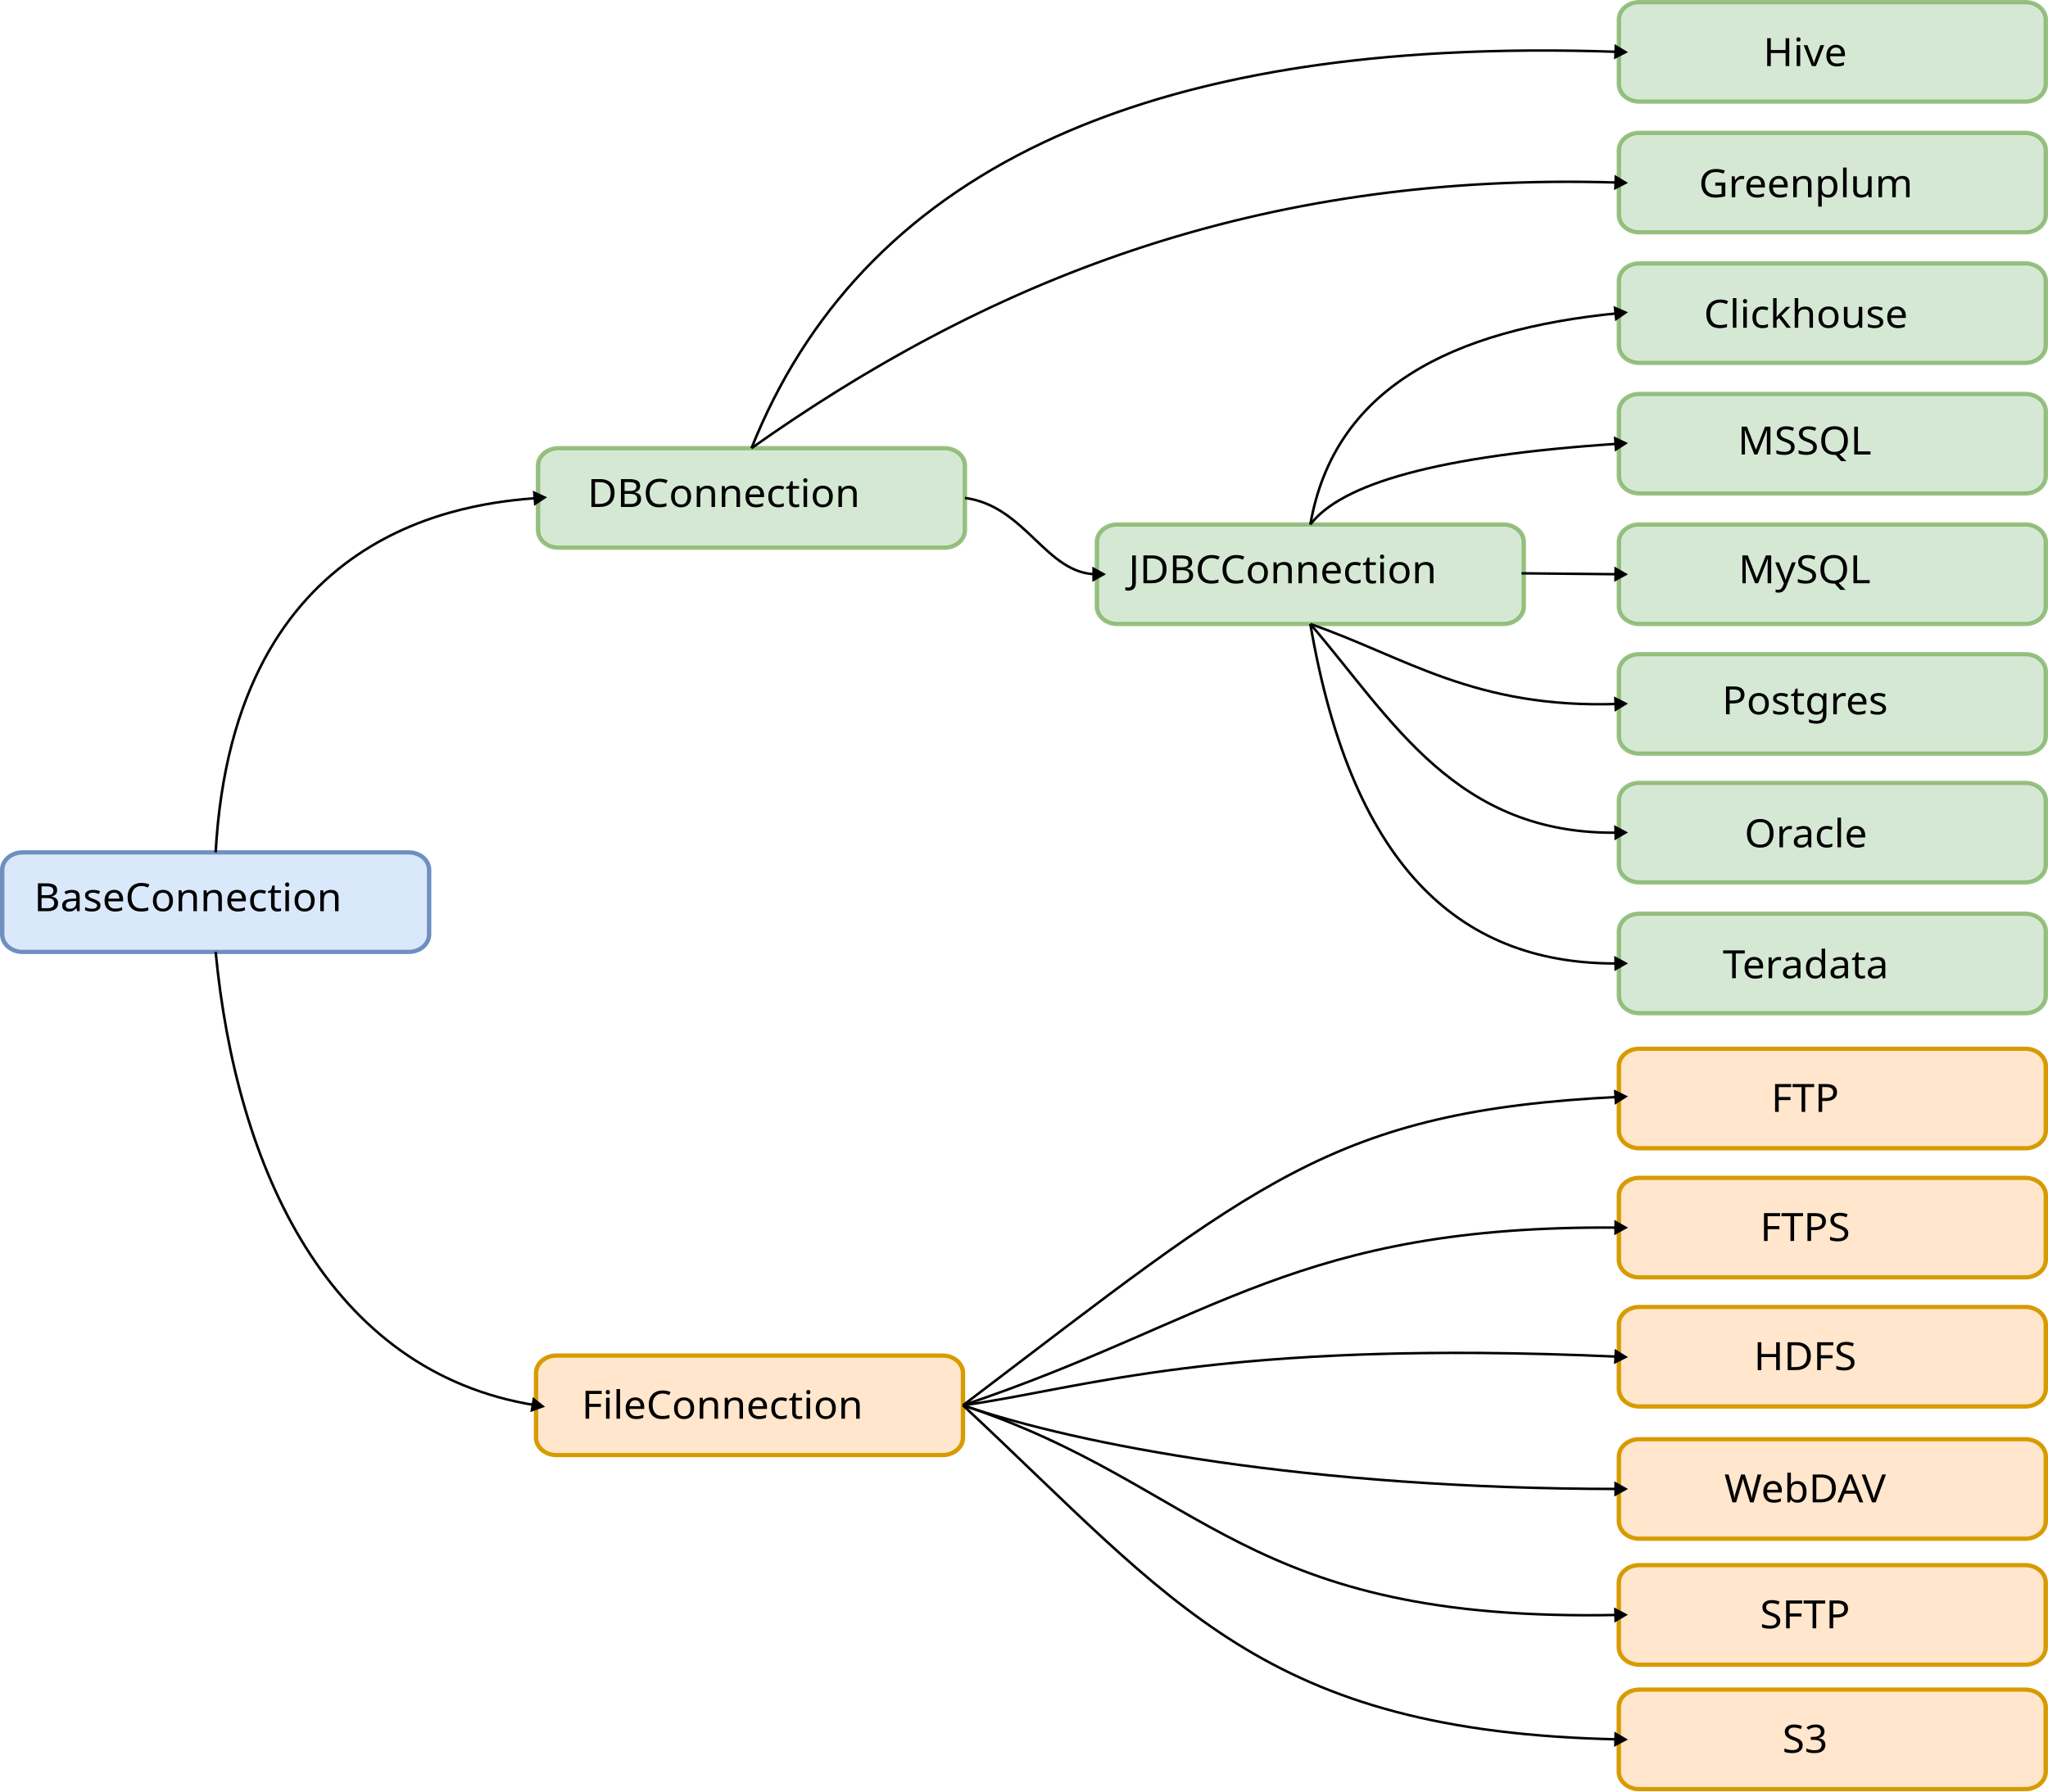
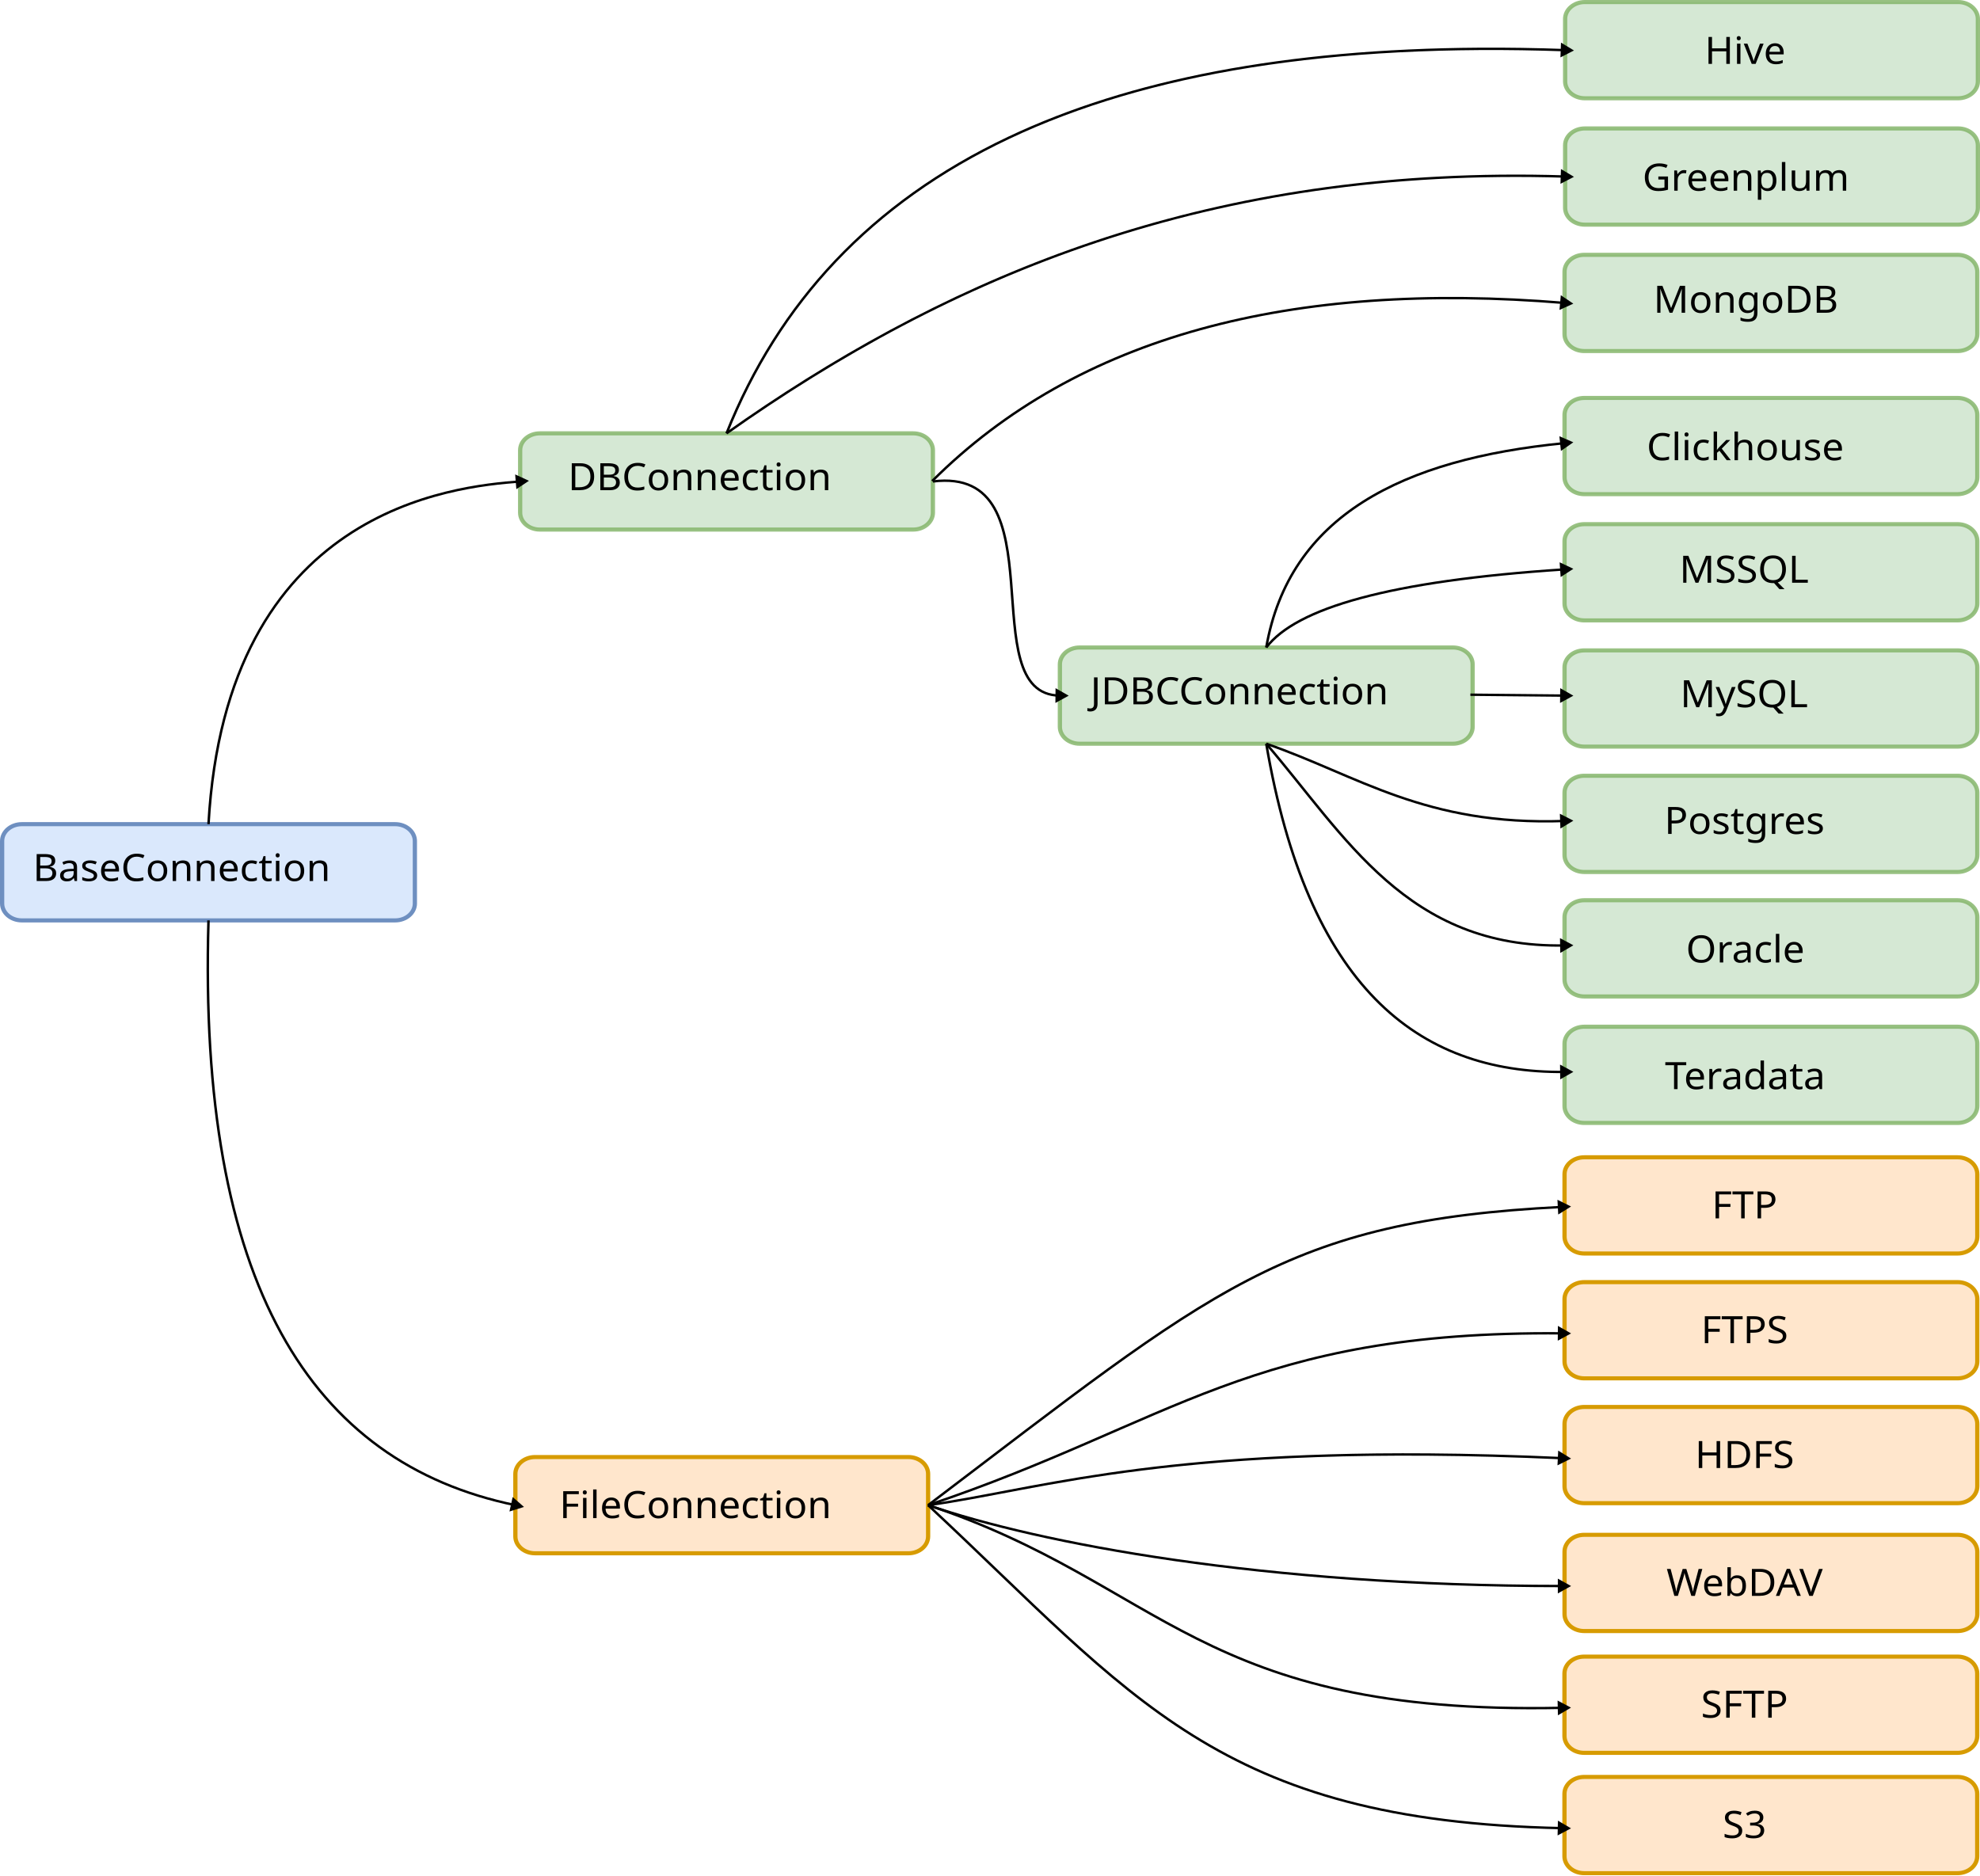
- <svg xmlns="http://www.w3.org/2000/svg" version="1.1" id="svg55" width="1215.637" height="1063.478" viewBox="0 0 1215.637 1063.478">
+ <svg xmlns="http://www.w3.org/2000/svg" version="1.1" id="svg55" width="1215.637" height="1151.455" viewBox="0 0 1215.637 1151.454">
  <defs id="defs59">
+     <marker style="overflow:visible" id="marker1656" refX="0" refY="0" orient="auto-start-reverse" markerWidth="5.324" markerHeight="6.155" viewBox="0 0 5.324 6.155" preserveAspectRatio="xMidYMid">
+       <path transform="scale(0.5)" style="fill:context-stroke;fill-rule:evenodd;stroke:context-stroke;stroke-width:1pt" d="M 5.77,0 -2.88,5 V -5 Z" id="path1654" />
+     </marker>
+     <marker style="overflow:visible" id="marker1455" refX="0" refY="0" orient="auto-start-reverse" markerWidth="5.324" markerHeight="6.155" viewBox="0 0 5.324 6.155" preserveAspectRatio="xMidYMid">
+       <path transform="scale(0.5)" style="fill:context-stroke;fill-rule:evenodd;stroke:context-stroke;stroke-width:1pt" d="M 5.77,0 -2.88,5 V -5 Z" id="path1453" />
+     </marker>
+     <marker style="overflow:visible" id="TriangleStart" refX="0" refY="0" orient="auto-start-reverse" markerWidth="5.324" markerHeight="6.155" viewBox="0 0 5.324 6.155" preserveAspectRatio="xMidYMid">
+       <path transform="scale(0.5)" style="fill:context-stroke;fill-rule:evenodd;stroke:context-stroke;stroke-width:1pt" d="M 5.77,0 -2.88,5 V -5 Z" id="path135" />
+     </marker>
    <linearGradient id="linearGradient1695">
      <stop style="stop-color:#d5e8d4;stop-opacity:1;" offset="0" id="stop1693" />
    </linearGradient>
  </defs>
  <g id="g61" style="display:inline" transform="matrix(1.000038,0,0,0.9646803,-3.853746,38.05144)">
-     <rect style="display:inline;fill:#d5e8d4;fill-opacity:1;fill-rule:evenodd;stroke:#81b366;stroke-width:2.608;stroke-dasharray:none;stroke-opacity:0.816" id="rect275" width="253.401" height="61.252" x="964.739" y="202.999" ry="10.752" rx="12.102" />
-     <text xml:space="preserve" style="font-style:normal;font-weight:normal;font-size:24px;line-height:1.25;font-family:sans-serif;display:inline;fill:#000000;fill-opacity:1;stroke:none" x="1090.575" y="240.285" id="text2733">
-       <tspan id="tspan2731" x="1090.575" y="240.285" style="font-size:24px;text-align:center;text-anchor:middle">MSSQL</tspan>
-     </text>
-     <rect style="display:inline;fill:#d5e8d4;fill-opacity:1;fill-rule:evenodd;stroke:#81b366;stroke-width:2.608;stroke-dasharray:none;stroke-opacity:0.816" id="rect275-6" width="253.401" height="61.252" x="964.739" y="122.652" ry="10.752" rx="12.102" />
-     <text xml:space="preserve" style="font-style:normal;font-weight:normal;font-size:24px;line-height:1.25;font-family:sans-serif;text-align:center;text-anchor:middle;display:inline;fill:#000000;fill-opacity:1;stroke:none" x="1091.319" y="162.278" id="text2733-0">
-       <tspan id="tspan2731-6" x="1091.319" y="162.278" style="font-size:24px;text-align:center;text-anchor:middle">Clickhouse</tspan>
+     <rect style="display:inline;fill:#d5e8d4;fill-opacity:1;fill-rule:evenodd;stroke:#81b366;stroke-width:2.608;stroke-dasharray:none;stroke-opacity:0.816" id="rect275" width="253.401" height="61.252" x="964.379" y="294.196" ry="10.752" rx="12.102" />
+     <text xml:space="preserve" style="font-style:normal;font-weight:normal;font-size:24px;line-height:1.25;font-family:sans-serif;display:inline;fill:#000000;fill-opacity:1;stroke:none" x="1090.216" y="331.482" id="text2733">
+       <tspan id="tspan2731" x="1090.216" y="331.482" style="font-size:24px;text-align:center;text-anchor:middle">MSSQL</tspan>
+     </text>
+     <rect style="display:inline;fill:#d5e8d4;fill-opacity:1;fill-rule:evenodd;stroke:#81b366;stroke-width:2.608;stroke-dasharray:none;stroke-opacity:0.816" id="rect275-6" width="253.401" height="61.252" x="964.379" y="213.849" ry="10.752" rx="12.102" />
+     <text xml:space="preserve" style="font-style:normal;font-weight:normal;font-size:24px;line-height:1.25;font-family:sans-serif;text-align:center;text-anchor:middle;display:inline;fill:#000000;fill-opacity:1;stroke:none" x="1090.959" y="253.475" id="text2733-0">
+       <tspan id="tspan2731-6" x="1090.959" y="253.475" style="font-size:24px;text-align:center;text-anchor:middle">Clickhouse</tspan>
    </text>
    <rect style="display:inline;fill:#d5e8d4;fill-opacity:1;fill-rule:evenodd;stroke:#81b366;stroke-width:2.608;stroke-dasharray:none;stroke-opacity:0.816" id="rect275-6-4" width="253.401" height="61.252" x="964.739" y="42.306" ry="10.752" rx="12.102" />
+     <rect style="display:inline;fill:#d5e8d4;fill-opacity:1;fill-rule:evenodd;stroke:#81b366;stroke-width:2.608;stroke-dasharray:none;stroke-opacity:0.816" id="rect275-6-4-3" width="253.401" height="61.252" x="964.379" y="122.752" ry="10.752" rx="12.102" />
    <text xml:space="preserve" style="font-style:normal;font-weight:normal;font-size:24px;line-height:1.25;font-family:sans-serif;text-align:center;text-anchor:middle;display:inline;fill:#000000;fill-opacity:1;stroke:none" x="1091.319" y="81.932" id="text2733-0-3">
      <tspan id="tspan2731-6-1" x="1091.319" y="81.932" style="font-size:24px;text-align:center;text-anchor:middle">Greenplum</tspan>
    </text>
-     <rect style="display:inline;fill:#d5e8d4;fill-opacity:1;fill-rule:evenodd;stroke:#81b366;stroke-width:2.608;stroke-dasharray:none;stroke-opacity:0.816" id="rect275-61" width="253.401" height="61.252" x="964.739" y="283.346" ry="10.752" rx="12.102" />
-     <text xml:space="preserve" style="font-style:normal;font-weight:normal;font-size:24px;line-height:1.25;font-family:sans-serif;display:inline;fill:#000000;fill-opacity:1;stroke:none" x="1090.575" y="319.517" id="text2733-8">
-       <tspan id="tspan2731-7" x="1090.575" y="319.517" style="font-size:24px;text-align:center;text-anchor:middle">MySQL</tspan>
-     </text>
-     <rect style="display:inline;fill:#d5e8d4;fill-opacity:1;fill-rule:evenodd;stroke:#81b366;stroke-width:2.608;stroke-dasharray:none;stroke-opacity:0.816" id="rect275-61-7" width="253.401" height="61.252" x="654.911" y="283.346" ry="10.752" rx="12.102" />
-     <text xml:space="preserve" style="font-style:normal;font-weight:normal;font-size:24px;line-height:1.25;font-family:sans-serif;display:inline;fill:#000000;fill-opacity:1;stroke:none" x="780.747" y="319.517" id="text2733-8-4">
-       <tspan id="tspan2731-7-4" x="780.747" y="319.517" style="font-size:24px;text-align:center;text-anchor:middle">JDBCConnection</tspan>
-     </text>
-     <rect style="display:inline;fill:#d5e8d4;fill-opacity:1;fill-rule:evenodd;stroke:#81b366;stroke-width:2.608;stroke-dasharray:none;stroke-opacity:0.816" id="rect275-2" width="253.401" height="61.252" x="964.739" y="363.143" ry="10.752" rx="12.102" />
-     <text xml:space="preserve" style="font-style:normal;font-weight:normal;font-size:24px;line-height:1.25;font-family:sans-serif;display:inline;fill:#000000;fill-opacity:1;stroke:none" x="1090.815" y="400.165" id="text2733-3">
-       <tspan id="tspan2731-75" x="1090.815" y="400.165" style="font-size:24px;text-align:center;text-anchor:middle">Postgres</tspan>
-     </text>
-     <rect style="display:inline;fill:#d5e8d4;fill-opacity:1;fill-rule:evenodd;stroke:#81b366;stroke-width:2.608;stroke-dasharray:none;stroke-opacity:0.816" id="rect275-9" width="253.401" height="61.252" x="964.739" y="442.377" ry="10.752" rx="12.102" />
-     <text xml:space="preserve" style="font-style:normal;font-weight:normal;font-size:24px;line-height:1.25;font-family:sans-serif;display:inline;fill:#000000;fill-opacity:1;stroke:none" x="1091.319" y="482.003" id="text2733-2">
-       <tspan id="tspan2731-2" x="1091.319" y="482.003" style="font-size:24px;text-align:center;text-anchor:middle">Oracle</tspan>
-     </text>
-     <rect style="display:inline;fill:#d5e8d4;fill-opacity:1;fill-rule:evenodd;stroke:#81b366;stroke-width:2.608;stroke-dasharray:none;stroke-opacity:0.816" id="rect275-8" width="253.401" height="61.252" x="964.739" y="522.884" ry="10.752" rx="12.102" />
-     <text xml:space="preserve" style="font-style:normal;font-weight:normal;font-size:24px;line-height:1.25;font-family:sans-serif;text-align:center;text-anchor:middle;display:inline;fill:#000000;fill-opacity:1;stroke:none" x="1091.199" y="562.618" id="text2733-9">
-       <tspan id="tspan2731-73" x="1091.199" y="562.618" style="font-size:24px;text-align:center;text-anchor:middle">Teradata</tspan>
+     <text xml:space="preserve" style="font-style:normal;font-weight:normal;font-size:24px;line-height:1.25;font-family:sans-serif;text-align:center;text-anchor:middle;display:inline;fill:#000000;fill-opacity:1;stroke:none" x="1091.319" y="159.618" id="text2733-0-3-6">
+       <tspan id="tspan2731-6-1-7" x="1091.319" y="159.618" style="font-size:24px;text-align:center;text-anchor:middle">MongoDB</tspan>
+     </text>
+     <rect style="display:inline;fill:#d5e8d4;fill-opacity:1;fill-rule:evenodd;stroke:#81b366;stroke-width:2.608;stroke-dasharray:none;stroke-opacity:0.816" id="rect275-61" width="253.401" height="61.252" x="964.379" y="374.543" ry="10.752" rx="12.102" />
+     <text xml:space="preserve" style="font-style:normal;font-weight:normal;font-size:24px;line-height:1.25;font-family:sans-serif;display:inline;fill:#000000;fill-opacity:1;stroke:none" x="1090.216" y="410.714" id="text2733-8">
+       <tspan id="tspan2731-7" x="1090.216" y="410.714" style="font-size:24px;text-align:center;text-anchor:middle">MySQL</tspan>
+     </text>
+     <rect style="display:inline;fill:#d5e8d4;fill-opacity:1;fill-rule:evenodd;stroke:#81b366;stroke-width:2.608;stroke-dasharray:none;stroke-opacity:0.816" id="rect275-61-7" width="253.401" height="61.252" x="654.551" y="372.697" ry="10.752" rx="12.102" />
+     <text xml:space="preserve" style="font-style:normal;font-weight:normal;font-size:24px;line-height:1.25;font-family:sans-serif;display:inline;fill:#000000;fill-opacity:1;stroke:none" x="780.387" y="408.869" id="text2733-8-4">
+       <tspan id="tspan2731-7-4" x="780.387" y="408.869" style="font-size:24px;text-align:center;text-anchor:middle">JDBCConnection</tspan>
+     </text>
+     <rect style="display:inline;fill:#d5e8d4;fill-opacity:1;fill-rule:evenodd;stroke:#81b366;stroke-width:2.608;stroke-dasharray:none;stroke-opacity:0.816" id="rect275-2" width="253.401" height="61.252" x="964.379" y="454.34" ry="10.752" rx="12.102" />
+     <text xml:space="preserve" style="font-style:normal;font-weight:normal;font-size:24px;line-height:1.25;font-family:sans-serif;display:inline;fill:#000000;fill-opacity:1;stroke:none" x="1090.455" y="491.362" id="text2733-3">
+       <tspan id="tspan2731-75" x="1090.455" y="491.362" style="font-size:24px;text-align:center;text-anchor:middle">Postgres</tspan>
+     </text>
+     <rect style="display:inline;fill:#d5e8d4;fill-opacity:1;fill-rule:evenodd;stroke:#81b366;stroke-width:2.608;stroke-dasharray:none;stroke-opacity:0.816" id="rect275-9" width="253.401" height="61.252" x="964.379" y="533.574" ry="10.752" rx="12.102" />
+     <text xml:space="preserve" style="font-style:normal;font-weight:normal;font-size:24px;line-height:1.25;font-family:sans-serif;display:inline;fill:#000000;fill-opacity:1;stroke:none" x="1090.959" y="573.2" id="text2733-2">
+       <tspan id="tspan2731-2" x="1090.959" y="573.2" style="font-size:24px;text-align:center;text-anchor:middle">Oracle</tspan>
+     </text>
+     <rect style="display:inline;fill:#d5e8d4;fill-opacity:1;fill-rule:evenodd;stroke:#81b366;stroke-width:2.608;stroke-dasharray:none;stroke-opacity:0.816" id="rect275-8" width="253.401" height="61.252" x="964.379" y="614.081" ry="10.752" rx="12.102" />
+     <text xml:space="preserve" style="font-style:normal;font-weight:normal;font-size:24px;line-height:1.25;font-family:sans-serif;text-align:center;text-anchor:middle;display:inline;fill:#000000;fill-opacity:1;stroke:none" x="1090.839" y="653.816" id="text2733-9">
+       <tspan id="tspan2731-73" x="1090.839" y="653.816" style="font-size:24px;text-align:center;text-anchor:middle">Teradata</tspan>
    </text>
    <rect style="display:inline;fill:#d5e8d4;fill-opacity:1;fill-rule:evenodd;stroke:#81b366;stroke-width:2.608;stroke-dasharray:none;stroke-opacity:0.816" id="rect275-612" width="253.401" height="61.252" x="964.739" y="-38.141" ry="10.752" rx="12.102" />
    <text xml:space="preserve" style="font-style:normal;font-weight:normal;font-size:24px;line-height:1.25;font-family:sans-serif;display:inline;fill:#000000;fill-opacity:1;stroke:none" x="1090.888" y="1.21" id="text2733-93">
      <tspan id="tspan2731-1" x="1090.888" y="1.21" style="font-size:24px;text-align:center;text-anchor:middle">Hive</tspan>
    </text>
-     <rect style="display:inline;fill:#ffe6cc;fill-opacity:1;fill-rule:evenodd;stroke:#d79b00;stroke-width:2.608;stroke-dasharray:none;stroke-opacity:1" id="rect275-612-0" width="253.401" height="61.252" x="964.739" y="605.997" ry="10.752" rx="12.102" />
-     <text xml:space="preserve" style="font-style:normal;font-weight:normal;font-size:24px;line-height:1.25;font-family:sans-serif;display:inline;fill:#000000;fill-opacity:1;stroke:none" x="1090.888" y="644.854" id="text2733-93-6">
-       <tspan id="tspan2731-1-3" x="1090.888" y="644.854" style="font-size:24px;text-align:center;text-anchor:middle">FTP</tspan>
-     </text>
-     <rect style="display:inline;fill:#ffe6cc;fill-opacity:1;fill-rule:evenodd;stroke:#d79b00;stroke-width:2.608;stroke-dasharray:none;stroke-opacity:1" id="rect275-612-0-2" width="253.401" height="61.252" x="964.739" y="685.455" ry="10.752" rx="12.102" />
-     <text xml:space="preserve" style="font-style:normal;font-weight:normal;font-size:24px;line-height:1.25;font-family:sans-serif;display:inline;fill:#000000;fill-opacity:1;stroke:none" x="1090.888" y="724.312" id="text2733-93-6-0">
-       <tspan id="tspan2731-1-3-6" x="1090.888" y="724.312" style="font-size:24px;text-align:center;text-anchor:middle">FTPS</tspan>
-     </text>
-     <rect style="display:inline;fill:#ffe6cc;fill-opacity:1;fill-rule:evenodd;stroke:#d79b00;stroke-width:2.608;stroke-dasharray:none;stroke-opacity:1" id="rect275-612-0-2-4" width="253.401" height="61.252" x="964.739" y="764.913" ry="10.752" rx="12.102" />
-     <text xml:space="preserve" style="font-style:normal;font-weight:normal;font-size:24px;line-height:1.25;font-family:sans-serif;display:inline;fill:#000000;fill-opacity:1;stroke:none" x="1090.888" y="803.77" id="text2733-93-6-0-7">
-       <tspan id="tspan2731-1-3-6-6" x="1090.888" y="803.77" style="font-size:24px;text-align:center;text-anchor:middle">HDFS</tspan>
-     </text>
-     <rect style="display:inline;fill:#ffe6cc;fill-opacity:1;fill-rule:evenodd;stroke:#d79b00;stroke-width:2.608;stroke-dasharray:none;stroke-opacity:1" id="rect275-612-0-2-5" width="253.401" height="61.252" x="964.739" y="846.301" ry="10.752" rx="12.102" />
-     <text xml:space="preserve" style="font-style:normal;font-weight:normal;font-size:24px;line-height:1.25;font-family:sans-serif;display:inline;fill:#000000;fill-opacity:1;stroke:none" x="1090.888" y="885.158" id="text2733-93-6-0-6">
-       <tspan id="tspan2731-1-3-6-9" x="1090.888" y="885.158" style="font-size:24px;text-align:center;text-anchor:middle">WebDAV</tspan>
-     </text>
-     <rect style="display:inline;fill:#ffe6cc;fill-opacity:1;fill-rule:evenodd;stroke:#d79b00;stroke-width:2.608;stroke-dasharray:none;stroke-opacity:1" id="rect275-612-0-2-3" width="253.401" height="61.252" x="964.691" y="923.829" ry="10.752" rx="12.102" />
-     <text xml:space="preserve" style="font-style:normal;font-weight:normal;font-size:24px;line-height:1.25;font-family:sans-serif;display:inline;fill:#000000;fill-opacity:1;stroke:none" x="1090.839" y="962.686" id="text2733-93-6-0-74">
-       <tspan id="tspan2731-1-3-6-5" x="1090.839" y="962.686" style="font-size:24px;text-align:center;text-anchor:middle">SFTP</tspan>
-     </text>
-     <rect style="display:inline;fill:#ffe6cc;fill-opacity:1;fill-rule:evenodd;stroke:#d79b00;stroke-width:2.608;stroke-dasharray:none;stroke-opacity:1" id="rect275-612-0-2-3-3" width="253.401" height="61.252" x="964.691" y="1000.414" ry="10.752" rx="12.102" />
-     <text xml:space="preserve" style="font-style:normal;font-weight:normal;font-size:24px;line-height:1.25;font-family:sans-serif;display:inline;fill:#000000;fill-opacity:1;stroke:none" x="1090.839" y="1039.271" id="text2733-93-6-0-74-6">
-       <tspan id="tspan2731-1-3-6-5-7" x="1090.839" y="1039.271" style="font-size:24px;text-align:center;text-anchor:middle">S3</tspan>
-     </text>
-     <rect style="display:inline;fill:#ffe6cc;fill-opacity:1;fill-rule:evenodd;stroke:#d79b00;stroke-width:2.608;stroke-dasharray:none;stroke-opacity:1" id="rect275-612-0-2-3-2" width="253.401" height="61.252" x="322.026" y="794.83" ry="10.752" rx="12.102" />
-     <text xml:space="preserve" style="font-style:normal;font-weight:normal;font-size:24px;line-height:1.25;font-family:sans-serif;display:inline;fill:#000000;fill-opacity:1;stroke:none" x="448.175" y="833.687" id="text2733-93-6-0-74-5">
-       <tspan id="tspan2731-1-3-6-5-4" x="448.175" y="833.687" style="font-size:24px;text-align:center;text-anchor:middle">FileConnection</tspan>
+     <rect style="display:inline;fill:#ffe6cc;fill-opacity:1;fill-rule:evenodd;stroke:#d79b00;stroke-width:2.608;stroke-dasharray:none;stroke-opacity:1" id="rect275-612-0" width="253.401" height="61.252" x="964.379" y="697.194" ry="10.752" rx="12.102" />
+     <text xml:space="preserve" style="font-style:normal;font-weight:normal;font-size:24px;line-height:1.25;font-family:sans-serif;display:inline;fill:#000000;fill-opacity:1;stroke:none" x="1090.528" y="736.051" id="text2733-93-6">
+       <tspan id="tspan2731-1-3" x="1090.528" y="736.051" style="font-size:24px;text-align:center;text-anchor:middle">FTP</tspan>
+     </text>
+     <rect style="display:inline;fill:#ffe6cc;fill-opacity:1;fill-rule:evenodd;stroke:#d79b00;stroke-width:2.608;stroke-dasharray:none;stroke-opacity:1" id="rect275-612-0-2" width="253.401" height="61.252" x="964.379" y="776.652" ry="10.752" rx="12.102" />
+     <text xml:space="preserve" style="font-style:normal;font-weight:normal;font-size:24px;line-height:1.25;font-family:sans-serif;display:inline;fill:#000000;fill-opacity:1;stroke:none" x="1090.527" y="815.509" id="text2733-93-6-0">
+       <tspan id="tspan2731-1-3-6" x="1090.527" y="815.509" style="font-size:24px;text-align:center;text-anchor:middle">FTPS</tspan>
+     </text>
+     <rect style="display:inline;fill:#ffe6cc;fill-opacity:1;fill-rule:evenodd;stroke:#d79b00;stroke-width:2.608;stroke-dasharray:none;stroke-opacity:1" id="rect275-612-0-2-4" width="253.401" height="61.252" x="964.379" y="856.11" ry="10.752" rx="12.102" />
+     <text xml:space="preserve" style="font-style:normal;font-weight:normal;font-size:24px;line-height:1.25;font-family:sans-serif;display:inline;fill:#000000;fill-opacity:1;stroke:none" x="1090.527" y="894.967" id="text2733-93-6-0-7">
+       <tspan id="tspan2731-1-3-6-6" x="1090.527" y="894.967" style="font-size:24px;text-align:center;text-anchor:middle">HDFS</tspan>
+     </text>
+     <rect style="display:inline;fill:#ffe6cc;fill-opacity:1;fill-rule:evenodd;stroke:#d79b00;stroke-width:2.608;stroke-dasharray:none;stroke-opacity:1" id="rect275-612-0-2-5" width="253.401" height="61.252" x="964.379" y="937.498" ry="10.752" rx="12.102" />
+     <text xml:space="preserve" style="font-style:normal;font-weight:normal;font-size:24px;line-height:1.25;font-family:sans-serif;display:inline;fill:#000000;fill-opacity:1;stroke:none" x="1090.527" y="976.355" id="text2733-93-6-0-6">
+       <tspan id="tspan2731-1-3-6-9" x="1090.527" y="976.355" style="font-size:24px;text-align:center;text-anchor:middle">WebDAV</tspan>
+     </text>
+     <rect style="display:inline;fill:#ffe6cc;fill-opacity:1;fill-rule:evenodd;stroke:#d79b00;stroke-width:2.608;stroke-dasharray:none;stroke-opacity:1" id="rect275-612-0-2-3" width="253.401" height="61.252" x="964.331" y="1015.026" ry="10.752" rx="12.102" />
+     <text xml:space="preserve" style="font-style:normal;font-weight:normal;font-size:24px;line-height:1.25;font-family:sans-serif;display:inline;fill:#000000;fill-opacity:1;stroke:none" x="1090.479" y="1053.883" id="text2733-93-6-0-74">
+       <tspan id="tspan2731-1-3-6-5" x="1090.479" y="1053.883" style="font-size:24px;text-align:center;text-anchor:middle">SFTP</tspan>
+     </text>
+     <rect style="display:inline;fill:#ffe6cc;fill-opacity:1;fill-rule:evenodd;stroke:#d79b00;stroke-width:2.608;stroke-dasharray:none;stroke-opacity:1" id="rect275-612-0-2-3-3" width="253.401" height="61.252" x="964.331" y="1091.612" ry="10.752" rx="12.102" />
+     <text xml:space="preserve" style="font-style:normal;font-weight:normal;font-size:24px;line-height:1.25;font-family:sans-serif;display:inline;fill:#000000;fill-opacity:1;stroke:none" x="1090.479" y="1130.468" id="text2733-93-6-0-74-6">
+       <tspan id="tspan2731-1-3-6-5-7" x="1090.479" y="1130.468" style="font-size:24px;text-align:center;text-anchor:middle">S3</tspan>
+     </text>
+     <rect style="display:inline;fill:#ffe6cc;fill-opacity:1;fill-rule:evenodd;stroke:#d79b00;stroke-width:2.608;stroke-dasharray:none;stroke-opacity:1" id="rect275-612-0-2-3-2" width="253.401" height="61.252" x="320.254" y="887.997" ry="10.752" rx="12.102" />
+     <text xml:space="preserve" style="font-style:normal;font-weight:normal;font-size:24px;line-height:1.25;font-family:sans-serif;display:inline;fill:#000000;fill-opacity:1;stroke:none" x="446.402" y="926.854" id="text2733-93-6-0-74-5">
+       <tspan id="tspan2731-1-3-6-5-4" x="446.402" y="926.854" style="font-size:24px;text-align:center;text-anchor:middle">FileConnection</tspan>
    </text>
    <rect style="display:inline;fill:#d5e8d4;fill-opacity:1;fill-rule:evenodd;stroke:#81b366;stroke-width:2.608;stroke-dasharray:none;stroke-opacity:0.816" id="rect275-61-3" width="253.401" height="61.252" x="323.194" y="236.385" ry="10.752" rx="12.102" />
    <text xml:space="preserve" style="font-style:normal;font-weight:normal;font-size:24px;line-height:1.25;font-family:sans-serif;display:inline;fill:#000000;fill-opacity:1;stroke:none" x="449.03" y="272.557" id="text2733-8-0">
      <tspan id="tspan2731-7-7" x="449.03" y="272.557" style="font-size:24px;text-align:center;text-anchor:middle">DBConnection</tspan>
    </text>
    <rect style="display:inline;fill:#dae8fc;fill-opacity:1;fill-rule:evenodd;stroke:#6c8ebf;stroke-width:2.608;stroke-dasharray:none;stroke-opacity:0.988" id="rect275-61-8" width="253.401" height="61.252" x="5.158" y="485.151" ry="10.752" rx="12.102" />
    <text xml:space="preserve" style="font-style:normal;font-weight:normal;font-size:24px;line-height:1.25;font-family:sans-serif;display:inline;fill:#000000;fill-opacity:1;stroke:none" x="130.994" y="521.323" id="text2733-8-6">
      <tspan id="tspan2731-7-8" x="130.994" y="521.323" style="font-size:24px;text-align:center;text-anchor:middle">BaseConnection</tspan>
    </text>
    <g id="path6205">
      <path style="color:#000000;fill:#000000;fill-rule:evenodd;-inkscape-stroke:none" d="m 323.135,266.25 c -20.452,1.614 -65.764,5.908 -107.326,35.047 -41.562,29.139 -79.31,83.148 -84.713,183.814 l 1.525,0.082 c 5.385,-100.316 42.87,-153.767 84.062,-182.646 41.192,-28.879 86.154,-33.162 106.57,-34.773 z" id="path9449" />
      <g id="g9439">
        <g id="path9441">
          <path style="color:#000000;fill:#000000;fill-rule:evenodd;stroke-width:0.764pt;-inkscape-stroke:none" d="m 327.586,266.665 -6.284,4.326 -0.601,-7.612 z" id="path9445" />
          <path style="color:#000000;fill:#000000;fill-rule:evenodd;-inkscape-stroke:none" d="m 320.125,262.539 0.738,9.371 7.736,-5.326 -0.793,-0.379 z m 1.154,1.678 5.293,2.527 -4.832,3.326 z" id="path9447" />
        </g>
      </g>
    </g>
-     <g id="path6205-2">
-       <path style="color:#000000;fill:#000000;fill-rule:evenodd;-inkscape-stroke:none" d="m 132.619,546.334 -1.521,0.141 c 6.116,66.393 22.798,131.182 53.461,181.971 30.663,50.789 75.364,87.576 137.344,97.764 l 0.248,-1.506 C 260.635,814.591 216.36,778.163 185.867,727.656 155.374,677.15 138.72,612.565 132.619,546.334 Z" id="path9463" />
-       <g id="g9453">
-         <g id="path9455">
-           <path style="color:#000000;fill:#000000;fill-rule:evenodd;stroke-width:0.764pt;-inkscape-stroke:none" d="m 326.374,826.171 -7.137,2.696 1.239,-7.535 z" id="path9459" />
-           <path style="color:#000000;fill:#000000;fill-rule:evenodd;-inkscape-stroke:none" d="m 320.117,820.379 -1.525,9.275 8.785,-3.318 -0.68,-0.559 z m 0.719,1.906 4.533,3.721 -5.486,2.072 z" id="path9461" />
-         </g>
-       </g>
-     </g>
-     <g id="path6267">
+     <g id="path6267" transform="translate(-1.772263,93.1673)">
      <path style="color:#000000;fill:#000000;fill-rule:evenodd;-inkscape-stroke:none" d="m 575.676,824.734 -0.498,1.443 c 72.135,24.834 113.516,58.25 164.92,84.932 51.404,26.681 112.785,46.538 224.609,44.109 l -0.033,-1.527 c -111.632,2.425 -172.634,-17.342 -223.873,-43.938 -51.239,-26.595 -92.762,-60.107 -165.125,-85.02 z" id="path9477" />
      <g id="g9467">
        <g id="path9469">
          <path style="color:#000000;fill:#000000;fill-rule:evenodd;stroke-width:0.764pt;-inkscape-stroke:none" d="m 969.096,954.36 -6.521,3.96 -0.166,-7.634 z" id="path9473" />
          <path style="color:#000000;fill:#000000;fill-rule:evenodd;-inkscape-stroke:none" d="m 961.881,949.814 0.205,9.398 8.027,-4.875 -0.771,-0.424 z m 1.057,1.742 5.141,2.824 -5.014,3.045 z" id="path9475" />
        </g>
      </g>
    </g>
-     <g id="path6267-5">
+     <g id="path6267-5" transform="translate(-1.772263,93.1673)">
      <path style="color:#000000;fill:#000000;fill-rule:evenodd;-inkscape-stroke:none" d="m 575.957,824.906 -1.061,1.1 c 62.859,60.732 107.363,111.029 162.66,146.746 55.297,35.717 121.357,56.782 227.117,59.053 l 0.033,-1.527 c -105.572,-2.267 -171.261,-23.244 -226.322,-58.809 -55.061,-35.565 -99.524,-85.788 -162.428,-146.562 z" id="path9491" />
      <g id="g9481">
        <g id="path9483">
          <path style="color:#000000;fill:#000000;fill-rule:evenodd;stroke-width:0.764pt;-inkscape-stroke:none" d="m 969.096,1031.135 -6.686,3.675 0.164,-7.634 z" id="path9487" />
          <path style="color:#000000;fill:#000000;fill-rule:evenodd;-inkscape-stroke:none" d="m 962.084,1026.283 -0.201,9.398 8.23,-4.525 -0.754,-0.457 z m 0.98,1.787 5.016,3.043 -5.141,2.826 z" id="path9489" />
        </g>
      </g>
    </g>
-     <g id="path6271">
+     <g id="path6271" transform="translate(-1.772263,93.1673)">
      <path style="color:#000000;fill:#000000;fill-rule:evenodd;-inkscape-stroke:none" d="m 575.684,824.736 -0.512,1.439 c 68.624,24.398 205.79,51.516 389.566,51.516 v -1.527 c -183.626,0 -320.7,-27.125 -389.055,-51.428 z" id="path9505" />
      <g id="g9495">
        <g id="path9497">
          <path style="color:#000000;fill:#000000;fill-rule:evenodd;stroke-width:0.764pt;-inkscape-stroke:none" d="m 969.145,876.927 -6.605,3.818 v -7.636 z" id="path9501" />
          <path style="color:#000000;fill:#000000;fill-rule:evenodd;-inkscape-stroke:none" d="m 962.031,872.227 v 9.4 l 8.131,-4.699 -0.762,-0.441 z m 1.018,1.764 5.08,2.936 -5.08,2.938 z" id="path9503" />
        </g>
      </g>
    </g>
-     <g id="path6273">
+     <g id="path6273" transform="translate(-1.772263,93.1673)">
      <path style="color:#000000;fill:#000000;fill-rule:evenodd;-inkscape-stroke:none" d="m 882.812,792.469 c -175.592,-1.356 -246.18,23.489 -307.494,32.23 l 0.217,1.512 c 70.345,-10.029 152.121,-40.993 389.168,-29.908 l 0.072,-1.525 c -29.65,-1.386 -56.878,-2.115 -81.963,-2.309 z" id="path9519" />
      <g id="g9509">
        <g id="path9511">
          <path style="color:#000000;fill:#000000;fill-rule:evenodd;stroke-width:0.764pt;-inkscape-stroke:none" d="m 969.14,795.745 -6.776,3.505 0.357,-7.628 z" id="path9515" />
          <path style="color:#000000;fill:#000000;fill-rule:evenodd;-inkscape-stroke:none" d="m 962.254,790.717 -0.439,9.391 8.342,-4.314 -0.74,-0.477 z m 0.934,1.811 4.936,3.17 -5.209,2.697 z" id="path9517" />
        </g>
      </g>
    </g>
-     <g id="path6275">
+     <g id="path6275" transform="translate(-1.772263,93.1673)">
      <path style="color:#000000;fill:#000000;fill-rule:evenodd;-inkscape-stroke:none" d="m 964.746,715.318 c -95.547,-0.857 -155.489,13.422 -210.254,34.459 -54.765,21.037 -104.33,48.795 -179.316,74.957 l 0.502,1.443 c 75.106,-26.204 124.73,-53.988 179.363,-74.975 54.633,-20.987 114.302,-35.213 209.691,-34.357 z" id="path9533" />
      <g id="g9523">
        <g id="path9525">
          <path style="color:#000000;fill:#000000;fill-rule:evenodd;stroke-width:0.764pt;-inkscape-stroke:none" d="m 969.145,716.121 -6.639,3.759 0.069,-7.636 z" id="path9529" />
          <path style="color:#000000;fill:#000000;fill-rule:evenodd;-inkscape-stroke:none" d="m 962.072,711.357 -0.084,9.4 8.174,-4.629 -0.758,-0.447 z m 1.004,1.773 5.053,2.98 -5.105,2.891 z" id="path9531" />
        </g>
      </g>
    </g>
-     <g id="path6277">
+     <g id="path6277" transform="translate(-1.772263,93.1673)">
      <path style="color:#000000;fill:#000000;fill-rule:evenodd;-inkscape-stroke:none" d="m 964.699,634.861 c -85.279,4.41 -139.018,17.504 -193.268,46.717 -54.25,29.213 -108.984,74.49 -196.477,143.277 l 0.943,1.201 c 87.506,-68.797 142.21,-114.031 196.258,-143.135 54.047,-29.104 107.466,-42.133 192.623,-46.537 z" id="path9547" />
      <g id="g9537">
        <g id="path9539">
          <path style="color:#000000;fill:#000000;fill-rule:evenodd;stroke-width:0.764pt;-inkscape-stroke:none" d="m 969.139,635.396 -6.399,4.154 -0.394,-7.626 z" id="path9543" />
          <path style="color:#000000;fill:#000000;fill-rule:evenodd;-inkscape-stroke:none" d="m 961.791,631.068 0.486,9.389 7.877,-5.113 -0.783,-0.402 z m 1.107,1.711 5.225,2.668 -4.92,3.195 z" id="path9545" />
        </g>
      </g>
    </g>
    <g id="path6277-9">
      <path style="color:#000000;fill:#000000;fill-rule:evenodd;-inkscape-stroke:none" d="M 924.561,71.723 C 726.848,73.912 578.053,141.455 449.443,235.77 L 450.346,237 C 587.346,136.533 747.079,66.564 964.715,73.695 l 0.049,-1.527 C 951.139,71.722 937.741,71.577 924.561,71.723 Z" id="path9561" />
      <g id="g9551">
        <g id="path9553">
          <path style="color:#000000;fill:#000000;fill-rule:evenodd;stroke-width:0.764pt;-inkscape-stroke:none" d="m 969.143,73.076 -6.727,3.6 0.25,-7.632 z" id="path9557" />
          <path style="color:#000000;fill:#000000;fill-rule:evenodd;-inkscape-stroke:none" d="m 962.186,68.145 -0.307,9.396 8.281,-4.432 -0.748,-0.465 z m 0.961,1.799 4.979,3.1 -5.17,2.768 z" id="path9559" />
        </g>
      </g>
    </g>
    <g id="path6277-9-7">
      <path style="color:#000000;fill:#000000;fill-rule:evenodd;-inkscape-stroke:none" d="M 912.156,-9.102 C 792.796,-8.342 697.128,11.113 622.896,47.525 538.06,89.139 481.247,152.927 449.182,236.111 l 1.426,0.549 C 482.55,153.796 539.043,90.357 623.568,48.896 708.093,7.436 820.677,-12.023 964.711,-6.752 l 0.057,-1.525 c -18.025,-0.66 -35.56,-0.933 -52.611,-0.824 z" id="path9575" />
      <g id="g9565">
        <g id="path9567">
          <path style="color:#000000;fill:#000000;fill-rule:evenodd;stroke-width:0.764pt;-inkscape-stroke:none" d="m 969.142,-7.353 -6.74,3.574 0.279,-7.631 z" id="path9571" />
          <path style="color:#000000;fill:#000000;fill-rule:evenodd;-inkscape-stroke:none" d="m 962.205,-12.311 -0.344,9.395 8.297,-4.4 -0.746,-0.469 z m 0.951,1.801 4.969,3.119 -5.184,2.75 z" id="path9573" />
        </g>
      </g>
    </g>
-     <g id="path6283">
+     <g id="path6283" transform="translate(-0.3600504,89.35152)">
      <path style="color:#000000;fill:#000000;fill-rule:evenodd;-inkscape-stroke:none" d="m 782.365,344.475 -1.508,0.248 c 12.668,76.947 35.723,129.567 67.107,162.857 31.385,33.291 71.099,47.176 116.783,46.693 l -0.018,-1.527 c -45.367,0.479 -84.565,-13.235 -115.654,-46.213 -31.09,-32.978 -54.073,-85.295 -66.711,-162.059 z" id="path9589" />
      <g id="g9579">
        <g id="path9581">
          <path style="color:#000000;fill:#000000;fill-rule:evenodd;stroke-width:0.764pt;-inkscape-stroke:none" d="m 969.145,553.463 -6.564,3.888 -0.081,-7.635 z" id="path9585" />
          <path style="color:#000000;fill:#000000;fill-rule:evenodd;-inkscape-stroke:none" d="m 961.98,548.838 0.1,9.4 8.082,-4.785 -0.768,-0.434 z m 1.037,1.754 5.109,2.883 -5.047,2.988 z" id="path9587" />
        </g>
      </g>
    </g>
-     <g id="path6285">
+     <g id="path6285" transform="translate(-0.3600504,89.35152)">
      <path style="color:#000000;fill:#000000;fill-rule:evenodd;-inkscape-stroke:none" d="m 782.199,344.111 -1.176,0.975 c 24.204,29.23 45.828,61.829 73.562,86.934 27.734,25.104 61.635,42.683 110.168,41.748 l -0.029,-1.527 c -48.151,0.927 -81.574,-16.426 -109.113,-41.354 -27.539,-24.927 -49.137,-57.46 -73.412,-86.775 z" id="path9603" />
      <g id="g9593">
        <g id="path9595">
          <path style="color:#000000;fill:#000000;fill-rule:evenodd;stroke-width:0.764pt;-inkscape-stroke:none" d="m 969.144,472.918 -6.53,3.944 -0.147,-7.634 z" id="path9599" />
          <path style="color:#000000;fill:#000000;fill-rule:evenodd;-inkscape-stroke:none" d="m 961.941,468.355 0.18,9.398 8.041,-4.855 -0.771,-0.426 z m 1.053,1.746 5.133,2.836 -5.021,3.035 z" id="path9601" />
        </g>
      </g>
    </g>
-     <g id="path6287">
+     <g id="path6287" transform="translate(-0.3600504,89.35152)">
      <path style="color:#000000;fill:#000000;fill-rule:evenodd;-inkscape-stroke:none" d="m 781.869,343.879 -0.516,1.438 c 56.133,20.122 97.437,52.398 183.414,49.217 l -0.057,-1.527 c -85.578,3.166 -126.445,-28.911 -182.842,-49.127 z" id="path9617" />
      <g id="g9607">
        <g id="path9609">
          <path style="color:#000000;fill:#000000;fill-rule:evenodd;stroke-width:0.764pt;-inkscape-stroke:none" d="m 969.142,393.606 -6.459,4.06 -0.282,-7.631 z" id="path9613" />
          <path style="color:#000000;fill:#000000;fill-rule:evenodd;-inkscape-stroke:none" d="m 961.859,389.172 0.348,9.395 7.951,-4.998 -0.777,-0.412 z m 1.082,1.725 5.184,2.748 -4.967,3.121 z" id="path9615" />
        </g>
      </g>
    </g>
-     <g id="path6289">
+     <g id="path6289" transform="translate(-0.3600504,89.35152)">
      <path style="color:#000000;fill:#000000;fill-rule:evenodd;-inkscape-stroke:none" d="m 906.955,312.635 -0.016,1.527 57.793,0.574 0.014,-1.527 z" id="path9631" />
      <g id="g9621">
        <g id="path9623">
          <path style="color:#000000;fill:#000000;fill-rule:evenodd;stroke-width:0.764pt;-inkscape-stroke:none" d="m 969.145,314.016 -6.643,3.752 0.076,-7.636 z" id="path9627" />
          <path style="color:#000000;fill:#000000;fill-rule:evenodd;-inkscape-stroke:none" d="m 962.078,309.244 -0.094,9.4 8.178,-4.619 -0.758,-0.447 z m 1,1.775 5.049,2.986 -5.105,2.885 z" id="path9629" />
        </g>
      </g>
    </g>
-     <g id="path6291">
+     <g id="path6291" transform="translate(-0.3600504,89.35152)">
      <path style="color:#000000;fill:#000000;fill-rule:evenodd;-inkscape-stroke:none" d="m 964.688,232.863 c -54.071,3.671 -95.305,9.863 -125.363,18.279 -30.058,8.416 -48.977,19.038 -58.328,31.75 l 1.23,0.906 c 9.007,-12.244 27.613,-22.815 57.51,-31.186 29.896,-8.371 71.047,-14.56 125.055,-18.227 z" id="path9645" />
      <g id="g9635">
        <g id="path9637">
          <path style="color:#000000;fill:#000000;fill-rule:evenodd;stroke-width:0.764pt;-inkscape-stroke:none" d="m 969.135,233.327 -6.331,4.257 -0.517,-7.618 z" id="path9641" />
          <path style="color:#000000;fill:#000000;fill-rule:evenodd;-inkscape-stroke:none" d="m 961.719,229.119 0.637,9.379 7.795,-5.24 -0.791,-0.389 z m 1.137,1.691 5.266,2.586 -4.871,3.271 z" id="path9643" />
        </g>
      </g>
    </g>
-     <g id="path6293">
+     <g id="path6293" transform="translate(-0.3600504,89.35152)">
      <path style="color:#000000;fill:#000000;fill-rule:evenodd;-inkscape-stroke:none" d="m 964.662,152.52 c -49.97,5.046 -92.358,16.647 -124.062,37.541 -31.705,20.894 -52.687,51.117 -59.742,93.158 l 1.506,0.254 c 6.993,-41.672 27.679,-71.444 59.078,-92.137 31.399,-20.692 73.552,-32.266 123.375,-37.297 z" id="path9659" />
      <g id="g9649">
        <g id="path9651">
          <path style="color:#000000;fill:#000000;fill-rule:evenodd;stroke-width:0.764pt;-inkscape-stroke:none" d="m 969.123,152.836 -6.188,4.462 -0.767,-7.597 z" id="path9655" />
          <path style="color:#000000;fill:#000000;fill-rule:evenodd;-inkscape-stroke:none" d="m 961.572,148.875 0.945,9.352 7.617,-5.492 -0.803,-0.363 z m 1.189,1.652 5.348,2.41 -4.756,3.432 z" id="path9657" />
        </g>
      </g>
    </g>
-     <g id="path10126">
-       <path style="color:#000000;fill:#000000;fill-rule:evenodd;-inkscape-stroke:none" d="m 576.699,266.254 -0.209,1.514 c 17.849,2.461 29.725,14.043 40.996,25.164 11.271,11.121 21.972,21.835 37.426,21.805 l -0.002,-1.527 c -14.745,0.029 -25.077,-10.241 -36.352,-21.365 -11.275,-11.125 -23.459,-23.053 -41.859,-25.59 z" id="path9673" />
-       <g id="g9663">
-         <g id="path9665">
-           <path style="color:#000000;fill:#000000;fill-rule:evenodd;stroke-width:0.764pt;-inkscape-stroke:none" d="m 659.317,313.963 -6.598,3.831 -0.015,-7.636 z" id="path9669" />
-           <path style="color:#000000;fill:#000000;fill-rule:evenodd;-inkscape-stroke:none" d="m 652.193,309.277 0.018,9.4 8.123,-4.717 -0.764,-0.439 z m 1.021,1.762 5.084,2.926 -5.072,2.945 z" id="path9671" />
-         </g>
-       </g>
-     </g>
+     <g id="path10126" />
+     <path style="display:inline;fill:none;fill-rule:evenodd;stroke:#000000;stroke-width:1.527;stroke-linecap:butt;stroke-linejoin:miter;stroke-dasharray:none;stroke-opacity:1;marker-end:url(#TriangleStart)" d="m 576.595,267.011 c 78.782,-10.085 23.199,135.788 77.956,136.312" id="path1134" />
+     <path style="fill:none;fill-rule:evenodd;stroke:#000000;stroke-width:1.527;stroke-linecap:butt;stroke-linejoin:miter;stroke-dasharray:none;stroke-opacity:1;marker-end:url(#marker1455)" d="M 576.153,266.759 C 665.488,174.423 796.619,138.973 964.379,153.378" id="path1136" />
+     <path style="fill:none;fill-rule:evenodd;stroke:#000000;stroke-width:1.527;stroke-linecap:butt;stroke-linejoin:miter;stroke-opacity:1;stroke-dasharray:none;marker-end:url(#marker1656)" d="m 131.858,546.404 c -6.573,231.11 62.638,345.289 188.396,372.219" id="path1652" />
  </g>
</svg>
